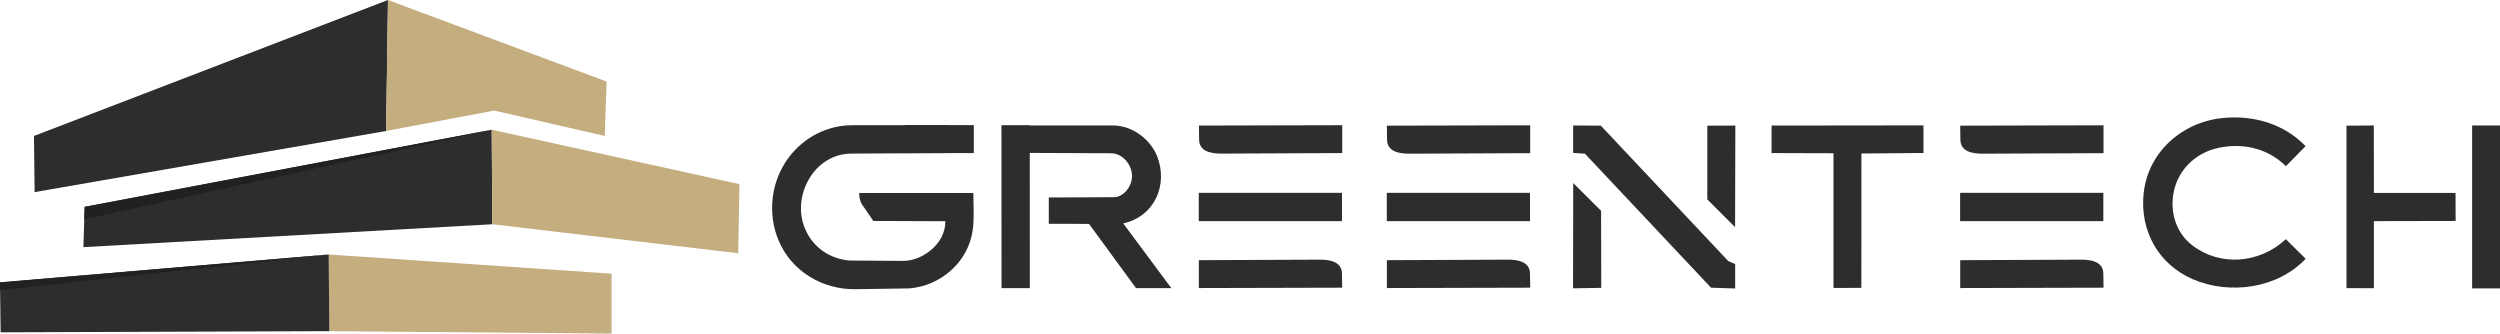
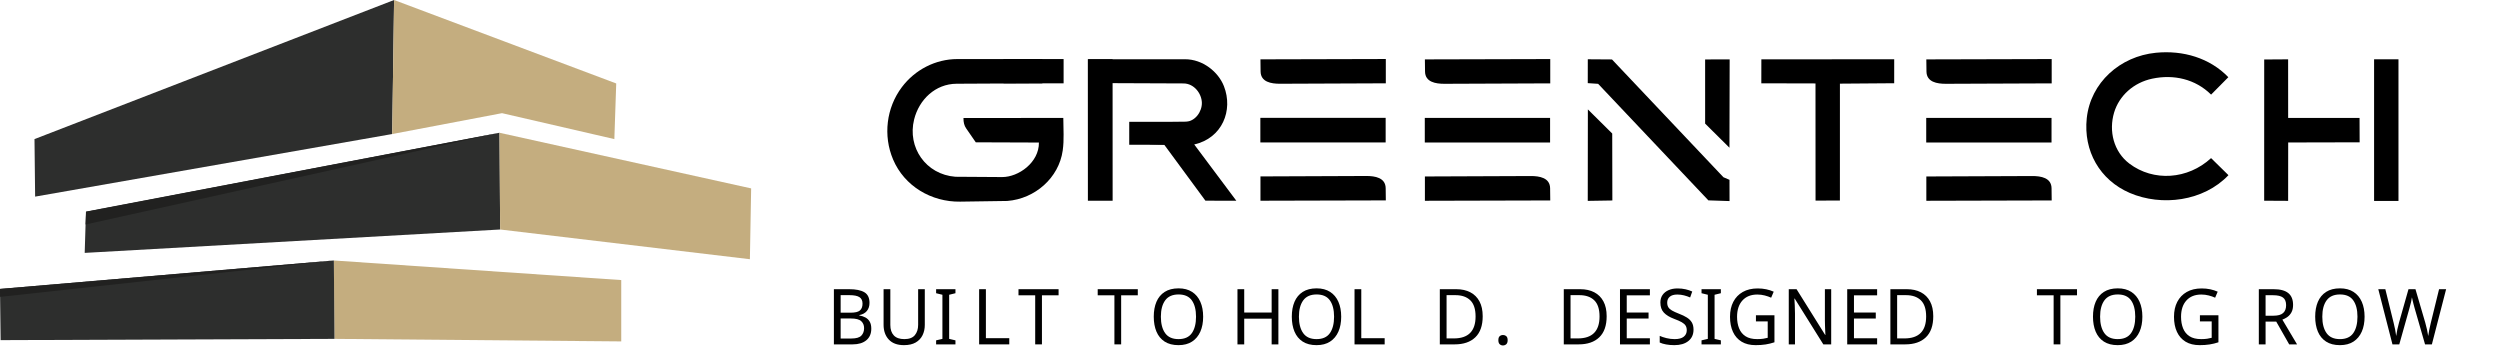
- <svg xmlns="http://www.w3.org/2000/svg" id="Layer_1" data-name="Layer 1" viewBox="0 0 281.73 37.59">
+ <svg xmlns="http://www.w3.org/2000/svg" id="Layer_1" data-name="Layer 1" viewBox="0 0 2816.45 408.85">
  <defs>
    <style>
      .cls-1 {
-         fill: #2d2d2d;
+         letter-spacing: .02em;
      }

      .cls-2 {
+         fill: #2d2e2d;
+       }
+ 
+       .cls-3 {
+         letter-spacing: -.05em;
+       }
+ 
+       .cls-4 {
        fill: #212120;
      }

-       .cls-3 {
+       .cls-5 {
+         letter-spacing: 0em;
+       }
+ 
+       .cls-6 {
+         letter-spacing: -.06em;
+       }
+ 
+       .cls-7 {
+         letter-spacing: -.02em;
+       }
+ 
+       .cls-8 {
+         letter-spacing: .02em;
+       }
+ 
+       .cls-9 {
+         letter-spacing: -.06em;
+       }
+ 
+       .cls-10 {
+         letter-spacing: .02em;
+       }
+ 
+       .cls-11 {
+         letter-spacing: -.01em;
+       }
+ 
+       .cls-12 {
        fill: #c4ad7f;
+       }
+ 
+       .cls-13 {
+         font-family: BiondiSansW00-Regular, BiondiSansW00-Regular;
+         font-size: 87.04px;
      }
    </style>
  </defs>
  <g>
-     <path class="cls-1" d="M257.59,26.95l2.24,2.21c-3.21,3.4-8.62,4.07-12.71,2.31-3.89-1.68-5.99-5.47-5.55-9.68.49-4.62,4.29-8.03,8.91-8.49,3.5-.35,6.94.67,9.34,3.17l-2.22,2.26c-2.03-2.02-4.83-2.65-7.58-2.07-2.42.51-4.26,2.22-4.91,4.38-.72,2.41-.06,5.09,1.96,6.62,3.12,2.38,7.54,2.07,10.53-.71Z" />
-     <path class="cls-1" d="M122.71,25.21l-1.86-.06-2.01-2.83,6.56-.07c1.31-.01,2.2-1.33,2.17-2.48s-.99-2.49-2.37-2.5l-10.04-.04-2.28-3.09h12.52c2.3,0,4.29,1.65,5.01,3.49,1.22,3.14-.22,6.73-3.83,7.55l5.42,7.29h-3.98s-5.31-7.26-5.31-7.26Z" />
-     <polygon class="cls-1" points="209.76 32.44 206.62 32.45 206.62 17.27 199.64 17.25 199.64 14.15 216.76 14.13 216.76 17.24 209.77 17.3 209.76 32.44" />
-     <polygon class="cls-1" points="276.73 24.9 267.52 24.92 267.52 32.48 264.43 32.47 264.43 14.16 267.51 14.14 267.52 21.74 276.72 21.74 276.73 24.9" />
-     <polygon class="cls-1" points="195.54 32.51 192.82 32.42 178.61 17.32 177.28 17.23 177.28 14.14 180.4 14.16 194.76 29.42 195.54 29.76 195.54 32.51" />
-     <rect class="cls-1" x="278.59" y="14.14" width="3.14" height="18.36" />
-     <polygon class="cls-1" points="180.45 32.44 177.27 32.49 177.29 20.63 180.43 23.76 180.45 32.44" />
-     <polygon class="cls-1" points="195.53 25.6 192.4 22.47 192.4 14.16 195.56 14.15 195.53 25.6" />
-     <path class="cls-1" d="M106.56,24.93l-8.14-.03-1.25-1.82c-.24-.35-.35-.78-.34-1.33h12.86c0,1.46.12,2.79-.08,4.22-.5,3.53-3.56,6.24-7.14,6.53l-6.08.09c-3.7.05-7.18-2.01-8.64-5.47-1.3-3.09-.87-6.69,1.13-9.37,1.69-2.26,4.34-3.64,7.16-3.64h10.95s0,3.14,0,3.14l-11.06.06c-2.76.01-4.84,2.07-5.48,4.63-.9,3.62,1.5,7.13,5.32,7.42l6.01.04c2.14.01,4.79-1.91,4.75-4.47Z" />
-     <rect class="cls-1" x="105.29" y="21.71" width="18.34" height="3.19" transform="translate(137.72 -91.17) rotate(89.98)" />
-     <rect class="cls-1" x="118.2" y="22.24" width="7.76" height="2.97" transform="translate(244.15 47.46) rotate(-180)" />
-     <rect class="cls-1" x="101.98" y="14.11" width="7.76" height="3.15" transform="translate(211.72 31.36) rotate(-180)" />
+     <path d="M2490.96,178.13l19.58,19.21c-28.07,29.58-75.37,35.38-111.12,20.04-34-14.59-52.4-47.51-48.53-84.14,4.25-40.18,37.53-69.82,77.88-73.8,30.58-3.02,60.7,5.81,81.63,27.53l-19.42,19.62c-17.78-17.58-42.21-23.07-66.3-17.97-21.14,4.48-37.29,19.27-42.94,38.07-6.3,20.96-.48,44.25,17.11,57.58,27.29,20.67,65.89,17.99,92.1-6.14Z" />
+     <path d="M1311.61,163.03l-16.3-.55-17.62-24.59,57.35-.64c11.45-.13,19.2-11.54,18.96-21.52-.24-10.2-8.62-21.68-20.68-21.73l-87.79-.36-19.98-26.89h109.51c20.13-.01,37.55,14.35,43.8,30.36,10.66,27.29-1.95,58.5-33.46,65.65l47.42,63.38-34.81-.05-46.4-63.04Z" />
+     <polygon points="2072.8 225.93 2045.36 225.97 2045.3 94 1984.27 93.85 1984.31 66.86 2133.98 66.76 2133.96 93.77 2072.82 94.24 2072.8 225.93" />
+     <polygon points="2658.33 160.32 2577.83 160.51 2577.77 226.27 2550.77 226.12 2550.81 67.02 2577.75 66.84 2577.79 132.84 2658.22 132.88 2658.33 160.32" />
+     <polygon points="1948.47 226.52 1924.63 225.73 1800.43 94.44 1788.74 93.66 1788.78 66.78 1816.02 66.97 1941.58 199.67 1948.41 202.59 1948.47 226.52" />
+     <rect x="2674.6" y="66.8" width="27.47" height="159.57" />
+     <polygon points="1816.45 225.85 1788.73 226.3 1788.86 123.24 1816.3 150.44 1816.45 225.85" />
+     <polygon points="1948.37 166.42 1920.97 139.25 1920.96 66.98 1948.6 66.88 1948.37 166.42" />
+     <path d="M1170.42,160.58l-71.14-.26-10.89-15.79c-2.07-3-3.04-6.75-2.96-11.58l112.47-.09c0,12.79,1.09,24.37-.68,36.8-4.36,30.69-31.15,54.27-62.4,56.73l-53.19.78c-32.35.48-62.8-17.49-75.51-47.53-11.36-26.86-7.62-58.16,9.87-81.42,14.77-19.64,37.91-31.68,62.62-31.68h95.74s.04,27.3.04,27.3l-96.68.5c-24.16.13-42.35,18.02-47.88,40.25-7.83,31.46,13.15,62,46.48,64.54l52.55.35c18.7.12,41.86-16.58,41.56-38.89Z" />
+     <rect x="1159.82" y="132.5" width="159.39" height="27.87" transform="translate(1385.506 -1093.132) rotate(89.9798)" />
+     <rect x="1272.18" y="137.24" width="67.84" height="25.85" transform="translate(2612.195 300.3227) rotate(-180)" />
+     <rect x="1130.39" y="66.54" width="67.84" height="27.35" transform="translate(2328.62 160.4222) rotate(-180)" />
    <g>
-       <rect class="cls-1" x="135.09" y="21.73" width="16.14" height="3.19" />
-       <path class="cls-1" d="M151.26,17.25l-13.62.06c-1.14,0-2.5-.22-2.51-1.59l-.02-1.57,16.15-.04v3.15Z" />
-       <path class="cls-1" d="M135.1,29.32l13.62-.06c1.14,0,2.5.22,2.51,1.59l.02,1.57-16.15.04v-3.15Z" />
+       <rect x="1419.89" y="132.76" width="141.16" height="27.71" />
+       <path d="M1561.23,93.86l-119.1.49c-9.99.04-21.83-1.9-21.97-13.84l-.16-13.66,141.23-.37v27.38Z" />
+       <path d="M1420.01,198.75l119.1-.49c9.99-.04,21.83,1.9,21.97,13.84l.16,13.66-141.23.37v-27.38Z" />
    </g>
    <g>
-       <rect class="cls-1" x="156.28" y="21.73" width="16.14" height="3.19" />
-       <path class="cls-1" d="M172.44,17.26l-13.62.06c-1.14,0-2.5-.22-2.51-1.59l-.02-1.57,16.15-.04v3.15Z" />
-       <path class="cls-1" d="M156.29,29.32l13.62-.06c1.14,0,2.5.22,2.51,1.59l.02,1.57-16.15.04v-3.15Z" />
+       <rect x="1605.14" y="132.83" width="141.16" height="27.71" />
+       <path d="M1746.48,93.92l-119.1.49c-9.99.04-21.83-1.9-21.97-13.84l-.16-13.66,141.23-.37v27.38Z" />
+       <path d="M1605.26,198.81l119.1-.49c9.99-.04,21.83,1.9,21.97,13.84l.16,13.66-141.23.37v-27.38Z" />
    </g>
    <g>
-       <rect class="cls-1" x="220.89" y="21.73" width="16.14" height="3.19" />
-       <path class="cls-1" d="M237.05,17.26l-13.62.06c-1.14,0-2.5-.22-2.51-1.59l-.02-1.57,16.15-.04v3.15Z" />
-       <path class="cls-1" d="M220.9,29.32l13.62-.06c1.14,0,2.5.22,2.51,1.59l.02,1.57-16.15.04v-3.15Z" />
+       <rect x="2170.05" y="132.83" width="141.16" height="27.71" />
+       <path d="M2311.39,93.92l-119.1.49c-9.99.04-21.83-1.9-21.97-13.84l-.16-13.66,141.23-.37v27.38Z" />
+       <path d="M2170.17,198.81l119.1-.49c9.99-.04,21.83,1.9,21.97,13.84l.16,13.66-141.23.37v-27.38Z" />
    </g>
  </g>
  <g>
-     <polygon class="cls-1" points="43.72 0 3.83 15.32 3.9 21.65 43.51 14.76 43.72 0" />
-     <polygon class="cls-3" points="68.36 9.19 43.72 0 43.51 14.76 55.69 12.46 68.15 15.32 68.36 9.19" />
-     <polygon class="cls-1" points="55.41 14.62 9.54 23.32 9.4 27.85 55.48 25.27 55.41 14.62" />
-     <polygon class="cls-3" points="83.19 28.54 83.33 20.75 55.41 14.62 55.48 25.27 83.19 28.54" />
-     <polygon class="cls-3" points="68.92 30.84 68.92 37.59 37.1 37.32 37.03 28.68 68.92 30.84" />
-     <polygon class="cls-1" points="0 31.82 .07 37.45 37.11 37.32 37.04 28.68 0 31.82" />
-     <polyline class="cls-2" points="55.41 14.62 9.55 23.3 9.49 24.72" />
-     <polygon class="cls-2" points="37.04 28.68 0 31.82 0 32.69 37.04 28.68" />
+     <polygon class="cls-2" points="443.96 0 38.86 156.7 39.57 221.51 441.84 151 443.96 0" />
+     <polygon class="cls-12" points="694.23 94.02 443.96 0 441.84 151 565.56 127.49 692.11 156.7 694.23 94.02" />
+     <polygon class="cls-2" points="562.73 149.57 96.83 238.61 95.42 284.9 563.44 258.55 562.73 149.57" />
+     <polygon class="cls-12" points="844.81 292.03 846.23 212.25 562.73 149.57 563.44 258.55 844.81 292.03" />
+     <polygon class="cls-12" points="699.88 315.53 699.88 384.62 376.8 381.77 376.09 293.45 699.88 315.53" />
+     <polygon class="cls-2" points="0 325.5 .71 383.19 376.82 381.77 376.11 293.45 0 325.5" />
+     <polyline class="cls-4" points="562.73 149.57 97.01 238.34 96.42 252.9" />
+     <polygon class="cls-4" points="376.11 293.45 0 325.5 .08 334.46 376.11 293.45" />
  </g>
+   <text class="cls-13" transform="translate(931.26 387.96) scale(.97 1)">
+     <tspan class="cls-10" x="0" y="0">BUI</tspan>
+     <tspan class="cls-9" x="168.69" y="0">L</tspan>
+     <tspan class="cls-8" x="221.96" y="0">T </tspan>
+     <tspan class="cls-11" x="313.96" y="0">T</tspan>
+     <tspan class="cls-10" x="374.63" y="0">O HOL</tspan>
+     <tspan class="cls-6" x="703.74" y="0">D</tspan>
+     <tspan class="cls-10" x="773.9" y="0" xml:space="preserve">.  DESIGNED </tspan>
+     <tspan class="cls-5" x="1404.79" y="0">T</tspan>
+     <tspan class="cls-1" x="1465.46" y="0">O G</tspan>
+     <tspan class="cls-7" x="1654.95" y="0">R</tspan>
+     <tspan class="cls-3" x="1723.54" y="0">O</tspan>
+     <tspan class="cls-10" x="1801.09" y="0">W </tspan>
+   </text>
</svg>
